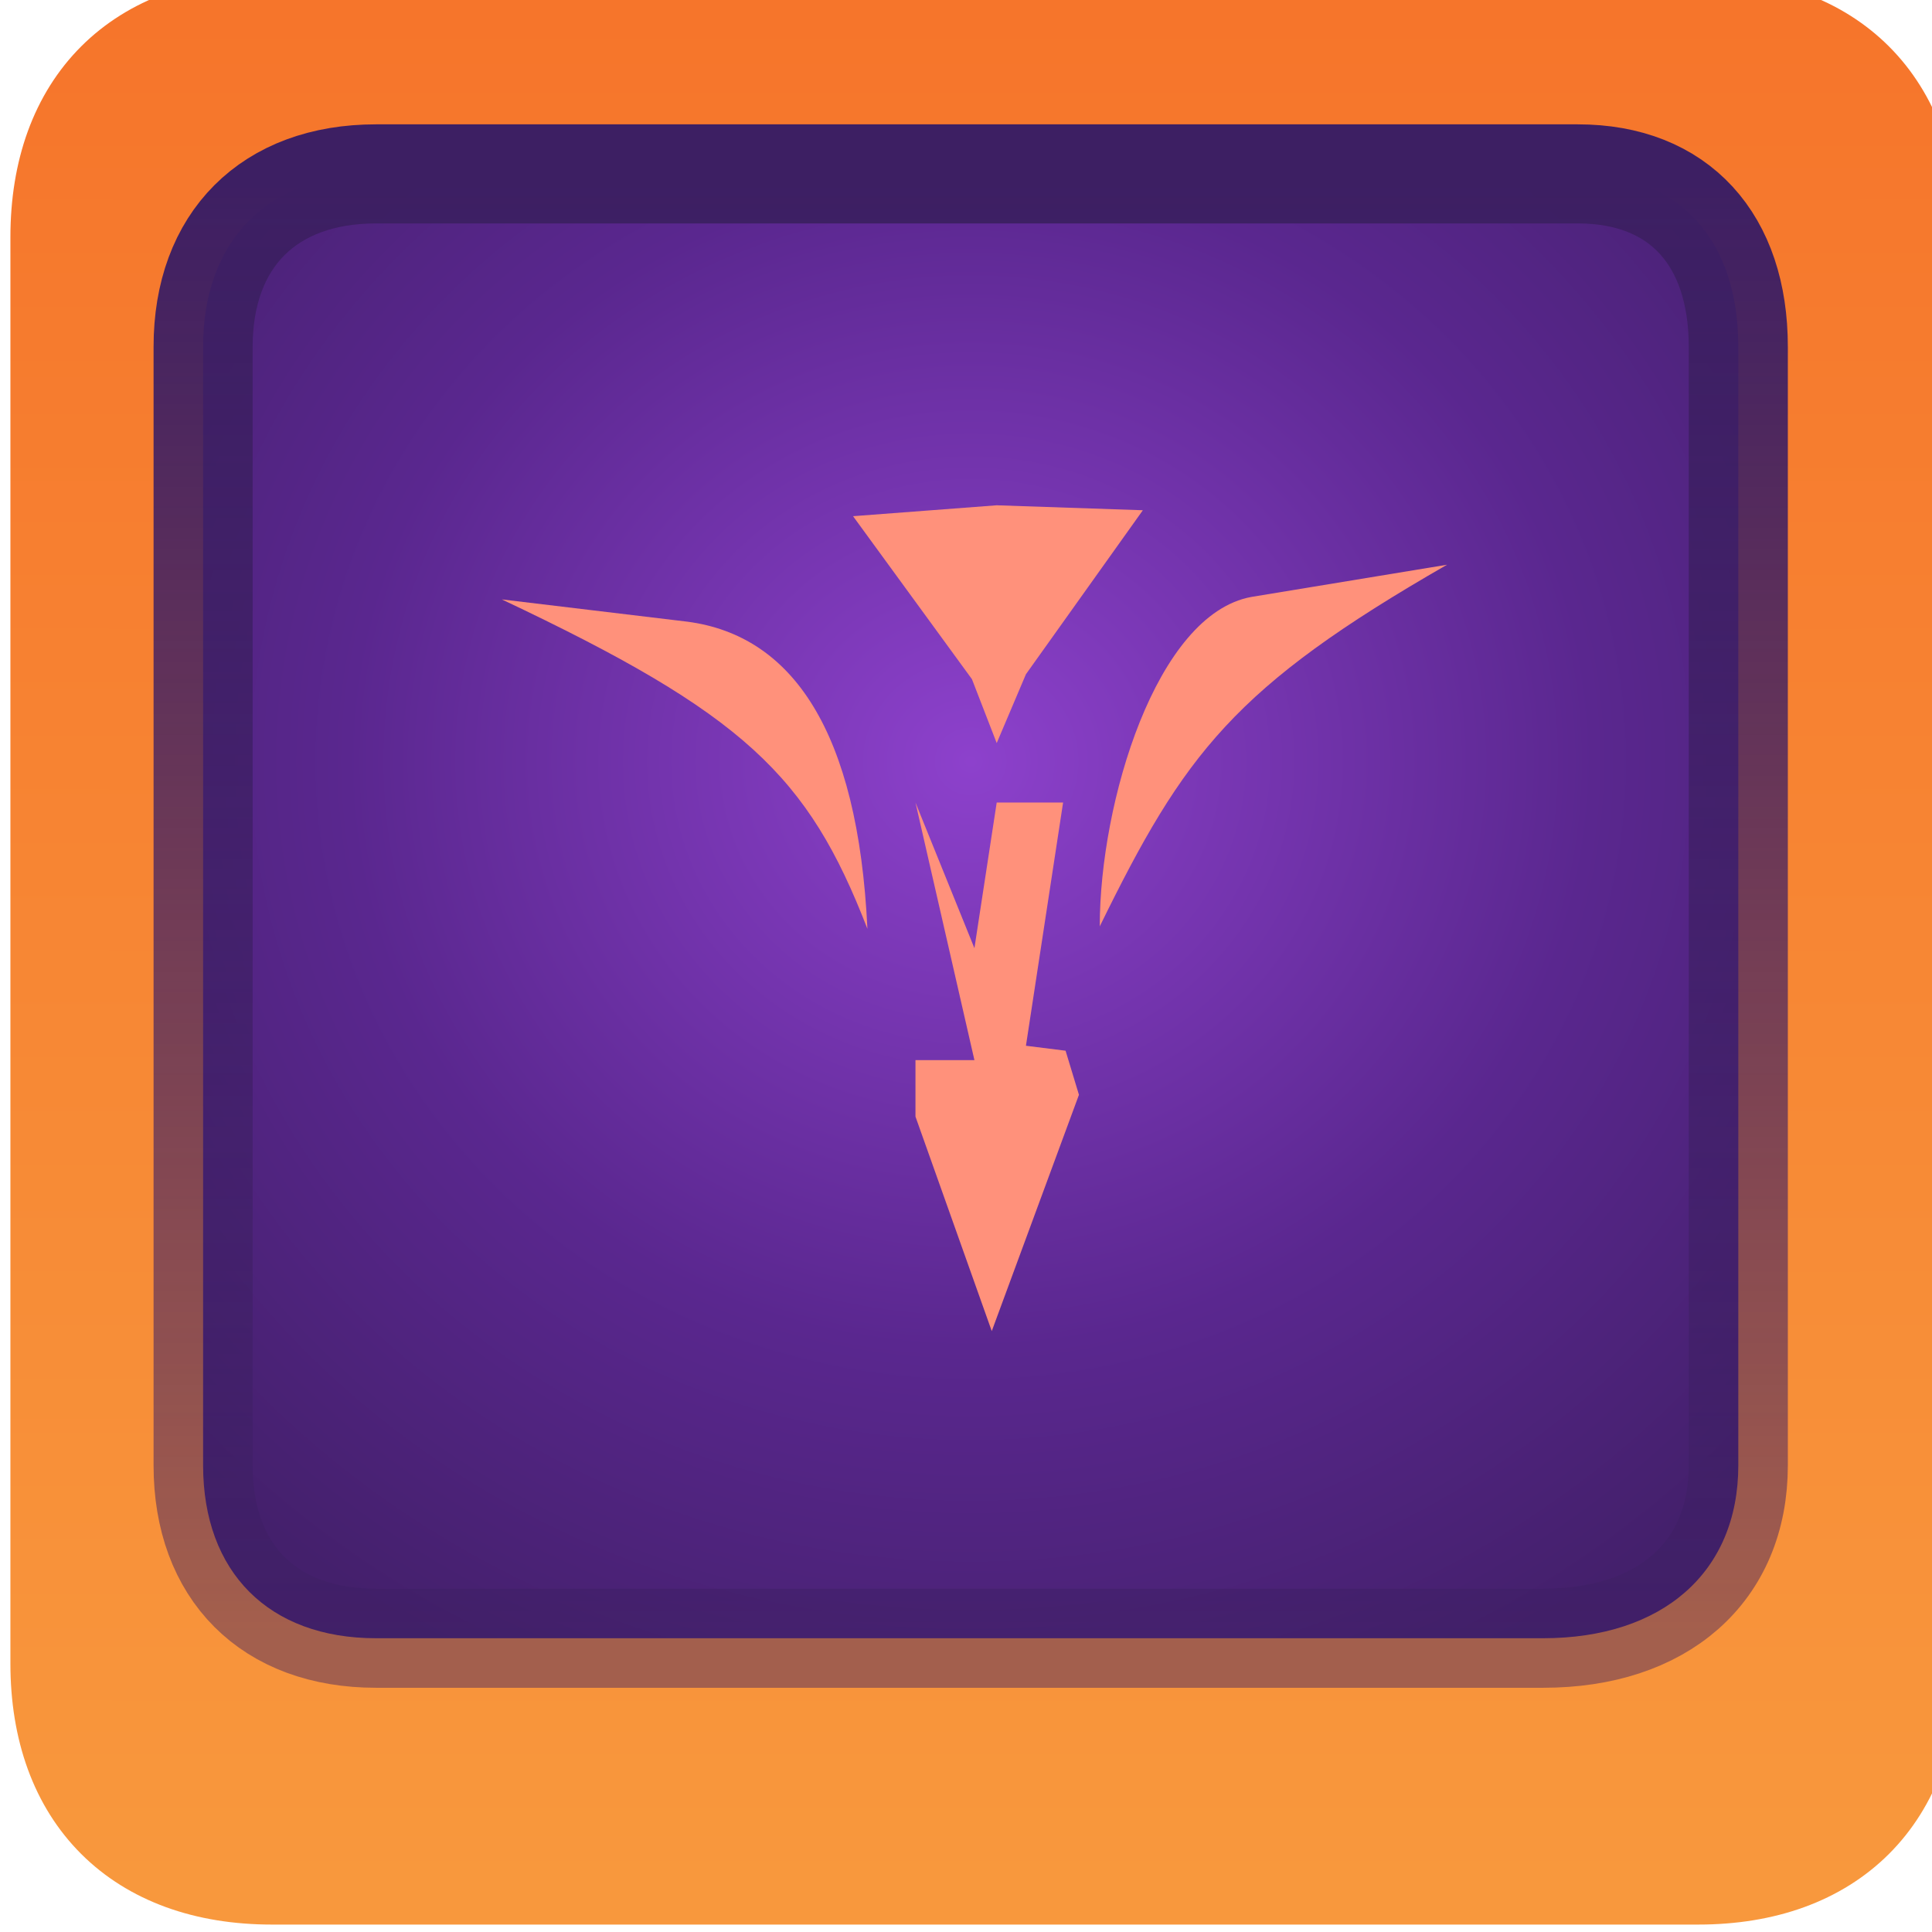
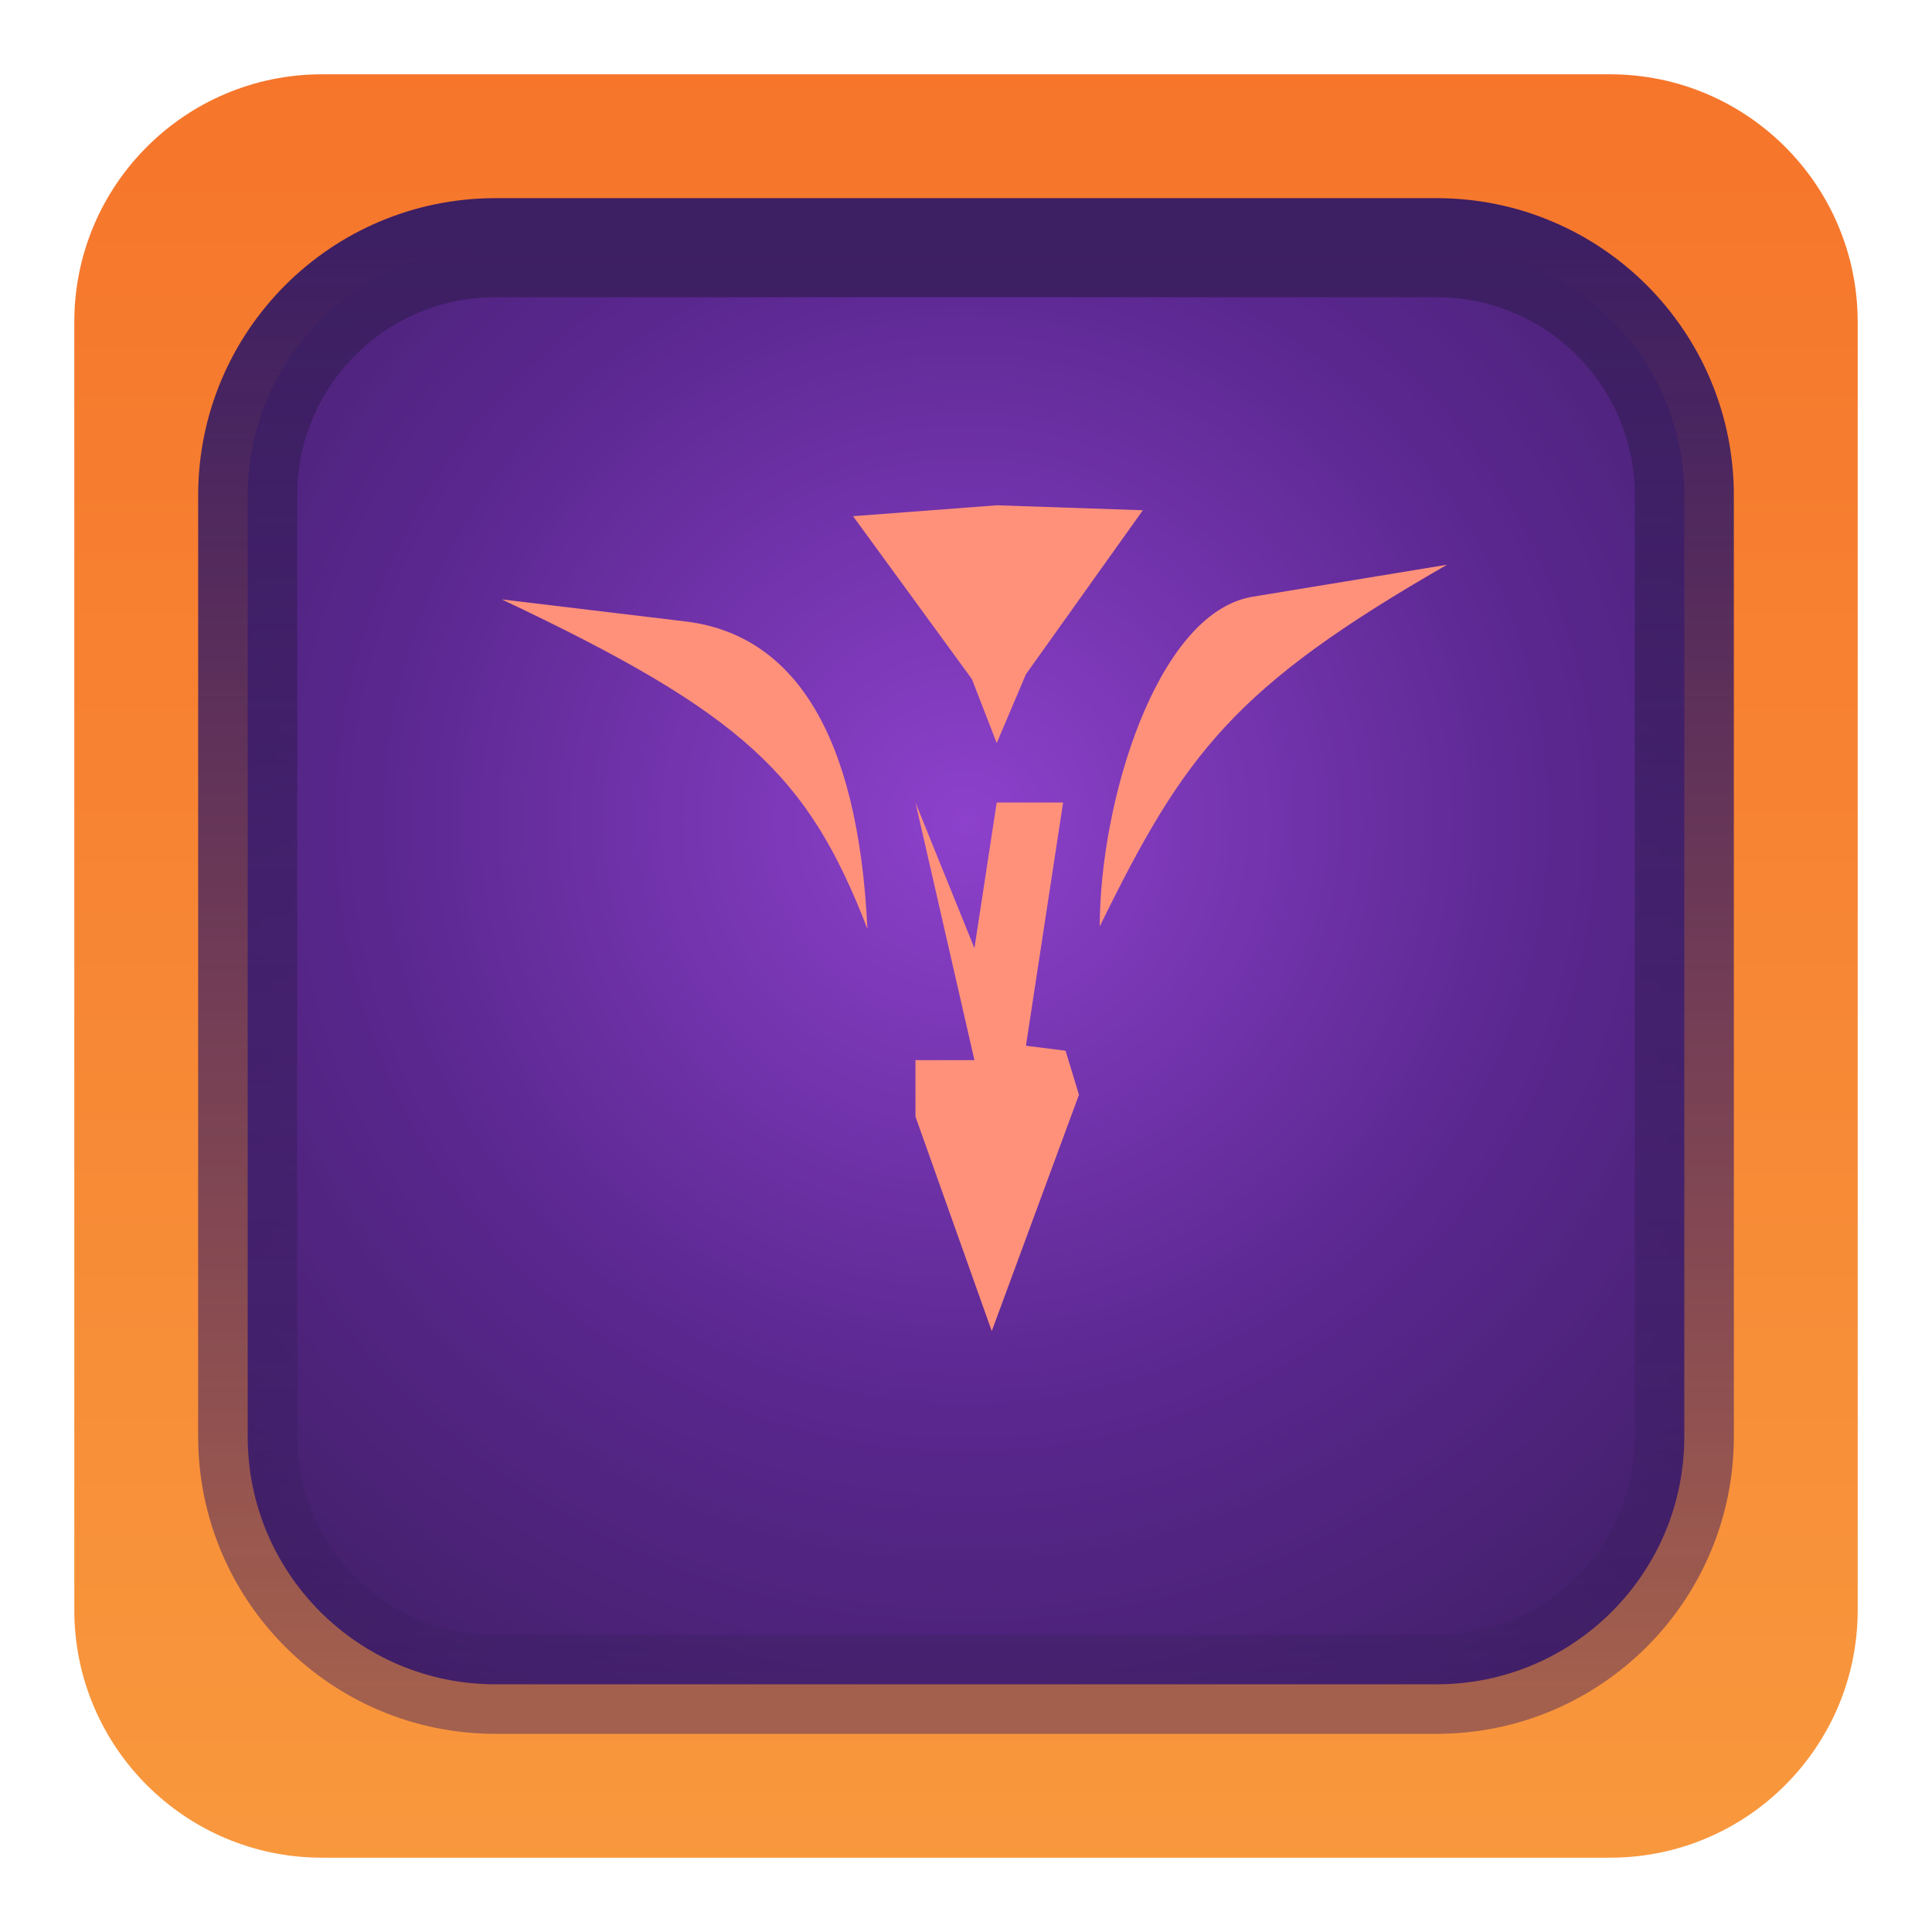
<svg xmlns="http://www.w3.org/2000/svg" width="39" height="39" viewBox="0 0 39 39" fill="none">
  <defs>
-     <linearGradient id="paint6_linear_213_630" x1="0.5" y1="0" x2="0.5" y2="1">
+     <linearGradient id="magicOuter" x1="0.5" y1="0" x2="0.5" y2="1">
      <stop stop-color="#F6752B" offset="0" />
      <stop stop-color="#F8983D" offset="1" />
    </linearGradient>
-     <radialGradient id="paint8_radial_213_630" cx="0.5" cy="0.4" r="0.7">
+     <radialGradient id="magicInner" cx="0.5" cy="0.4" r="0.7">
      <stop stop-color="#8D41CC" offset="0" />
      <stop stop-color="#5A278F" offset="0.58" />
      <stop stop-color="#44206C" offset="1" />
    </radialGradient>
-     <linearGradient id="paint9_linear_213_630" x1="0.5" y1="0" x2="0.5" y2="1">
+     <linearGradient id="magicInnerStroke" x1="0.5" y1="0" x2="0.5" y2="1">
      <stop stop-color="#3D1F63" offset="0" />
      <stop stop-color="#3D1F63" stop-opacity="0.45" offset="1" />
    </linearGradient>
  </defs>
-   <path d="m34.28 0.51h-28.79c-2.68 0-4.28 1.6-4.28 4.28v28.79c0 2.67 1.6 4.27 4.28 4.27h28.79c2.68 0 4.28-1.6 4.28-4.27v-28.79c0-2.68-1.6-4.28-4.28-4.28z" fill="url(#paint6_linear_213_630)" stroke="url(#paint6_linear_213_630)" stroke-miterlimit="10" stroke-width="2" />
-   <path d="m31.85 3.51h-24.26c-2.16 0-3.49 1.33-3.49 3.49v22.58c0 2.16 1.33 3.49 3.49 3.49h23.56c2.41 0 3.94-1.33 3.94-3.49v-22.58c0-2.16-1.19-3.49-3.24-3.49z" fill="url(#paint8_radial_213_630)" stroke="url(#paint9_linear_213_630)" stroke-miterlimit="10" stroke-width="2" />
+   <rect x="1.5" y="1.5" width="36" height="36" rx="5" fill="url(#magicOuter)" />
+   <rect x="5.0" y="5.0" width="29" height="29" rx="5" fill="url(#magicInner)" stroke="url(#magicInnerStroke)" stroke-width="2" />
  <g transform="translate(-62, -150)">
    <path d="m30.59 31.66c5.6-4.58 12.04-4.47 15.92 0" stroke="#FF917B" stroke-miterlimit="10" stroke-width="1.2" />
    <path d="m30.59 43.71c5.6 4.14 12.04 4.2 15.92 0" stroke="#FF917B" stroke-miterlimit="10" stroke-width="1.2" />
    <path d="m37.84 37.96c0-1.87 1.48-2.48 2.27-2.48s2.17 0.83 2.17 2.26-1.47 2.18-2.17 2.18c-1.01 0-2.27-0.79-2.27-1.96z" fill="#FF917B" />
    <path d="m124.4 28.82v8.35c0 1.91-0.33 4.01-2.24 4.01-1.92 0-4.08-2.57-4.08-4.01s2.16-2.12 2.16-4.28v-4.07" stroke="#FF917B" stroke-miterlimit="10" stroke-width="1.2" />
    <path d="m124.2 28.82v8.35c0 1.91 0.51 4.01 2.42 4.01 1.92 0 3.58-2.25 3.58-4.01 0-1.09-2.3-1.84-2.3-3.55v-4.8" stroke="#FF917B" stroke-miterlimit="10" stroke-width="1.2" />
    <path d="m124.5 43.01v4.56" stroke="#FF917B" stroke-miterlimit="10" stroke-width="1.2" />
    <path d="m203.6 31.54c-3.38 5.82-1.86 10.51 0 12.76-0.93-3.99-0.48-10.78 6.88-10.78 6.99 0 8.24 5.39 7.49 10.78 2.3-3.49 2.1-7.53 0-11.41-0.1 2.42-0.1 2.18-0.1 2.93-1.5-2.3-3.82-3.49-7.54-3.49s-4.86 1.49-6.73 3.4v-4.19z" fill="#FF917B" />
    <path d="m210 37.81c-0.64 1.25 0.14 2.23 1.03 2.23 1.16 0 1.69-0.76 1.59-1.65-0.16-1.18-1.86-1.73-2.62-0.58z" fill="#FF917B" />
    <path d="m201.1 123.7h5.82l2.88-2.8h1.44l3.14 2.8h5.82" stroke="#FF917B" stroke-miterlimit="10" stroke-width="1.2" />
    <path d="m203.1 120.4c3.49-2.94 4.97-4.44 7.26-4.44s4.23 1.8 7.43 4.44" stroke="#FF917B" stroke-miterlimit="10" stroke-width="3" />
    <path d="m210.4 124.9v3.03l0.4 5.82h0.53l0.59-5.96v-2.89h-1.52z" fill="#FF917B" />
    <path d="m30.18 122.8c3.63 1.45 6.93 5.34 8.46 9.97-2.52 0-5.68-0.11-6.23-1.1l-2.23-8.87z" stroke="#FF917B" stroke-miterlimit="10" stroke-width=".8" />
    <path d="m46.72 123.7c-3.41 1.65-5.9 5.58-7.34 8.8h4.53l2.25-2.72 0.56-6.08z" stroke="#FF917B" stroke-miterlimit="10" stroke-width=".8" />
    <path d="m33.95 123.3 3.89-7.19 0.07-0.14 0.07-0.15 0.01-0.02v0.01l0.02-0.04 0.02 0.04v-0.01l0.01 0.02 0.07 0.15 0.07 0.14 4.1 7.19" stroke="#FF917B" stroke-miterlimit="10" stroke-width=".8" />
    <path d="m76.26 73.92c1.43 1.14-1.15 3.56-2.04 6.49-0.89 2.94 0.39 5.73 1.44 7.03l-1.79 2.19" stroke="#FF917B" stroke-miterlimit="10" stroke-width=".8" />
    <path d="m86.95 74.11c-0.74 0.74 1.93 3.03 2.82 6.3 0.66 2.6-0.45 5.68-1.29 7.03l1.29 1.6" stroke="#FF917B" stroke-miterlimit="10" stroke-width=".8" />
    <path d="m76.83 81.81c0-3.65 5.29-9.27 5.78-9.79 0.65 0.65 5.61 5.46 6.1 9.47 0.27 2.24-1.65 4.6-2.3 5.34 1-1.57 1.3-3.21 1-5.54-0.35-2.68-4.15-6.58-4.8-7.23-0.74 0.75-4.27 4.03-4.81 7.23s1.03 5.12 1.42 5.77c-1.04-1.05-2.39-2.34-2.39-5.25z" fill="#FF917B" stroke="#FF917B" stroke-miterlimit="10" stroke-width=".2" />
    <path d="m82.31 79.72c-2.53 0-2.8 3.1-1.55 4.19 1.5 1.34 3.15 0.37 3.75-0.55 0.7-1.09 0.21-3.64-2.2-3.64z" fill="#FF917B" />
    <path d="m160.7 72.66c2.71 2.25 9.2 3.64 13.2 0-2.42 2.15-3.16 4.57-3.16 7.51 0 2.93 0.14 6.61 3.31 9.24-2.94-2.2-8.61-2.58-13.35 0 2.78-2.3 3.15-4.1 3.15-8.29 0-3.34-0.89-6.11-3.15-8.46z" stroke="#FF917B" stroke-miterlimit="10" stroke-width=".8" />
    <path d="m168.1 81.19-0.76 1.13 1.2 0.69 0.8-0.99-1.24-0.83z" fill="#FF917B" />
    <path d="m124.5 115.4v8.72" stroke="#FF917B" stroke-miterlimit="10" stroke-width="2" />
    <path d="m123.9 116.1c-4.77 0.5-6.39 5.03-6.39 6.89 0 3.95 3.7 6.05 4.69 6.54" stroke="#FF917B" stroke-miterlimit="10" stroke-width=".8" />
    <path d="m124.7 116.1c4.77 0.5 6.39 5.03 6.39 6.89 0 3.95-3.7 6.05-4.69 6.54" stroke="#FF917B" stroke-miterlimit="10" stroke-width=".8" />
    <path d="m124.5 122.8v11.62" stroke="#FF917B" stroke-miterlimit="10" stroke-width=".8" />
    <path d="m72.13 162.1 3.75 0.45c2.11 0.28 3.44 2.2 3.63 6.2-1.2-3.1-2.49-4.34-7.38-6.65z" fill="#FF917B" />
    <path d="m91.21 161.4-3.95 0.65c-1.92 0.35-3.06 4.15-3.06 6.65 1.71-3.49 2.71-4.83 7.01-7.3z" fill="#FF917B" />
    <path d="m80.48 166.2 1.19 5.2h-1.19v1.14l1.54 4.33 1.76-4.77-0.27-0.89-0.8-0.1 0.75-4.91h-1.34l-0.45 2.94-1.19-2.94z" fill="#FF917B" />
    <path d="m82.12 160.2-2.9 0.22 2.4 3.29 0.5 1.29 0.59-1.39 2.36-3.31-2.95-0.1z" fill="#FF917B" />
    <path d="m160 167c-0.43 5.5 4.31 8.65 7.76 8.65 4.68 0 7.62-4.54 7.92-8.65 0.6 2.74-1.56 9.68-8.17 10.02-5.4 0.28-8.7-5.12-7.51-10.02z" fill="#FF917B" stroke="#FF917B" stroke-miterlimit="10" stroke-width=".2" />
    <path d="m167.8 158.6-3.45 8.39c-0.89 2.54 1.63 4.45 3.2 4.45 1.86 0 3.29-2.01 2.7-4.45l-2.45-8.39zm-0.25 6.4c1.24 0 1.6 1.49 1.6 2.09 0 1.3-1 2-1.7 2-1.1 0-1.84-1.1-1.69-2s0.8-2.09 1.79-2.09z" fill="#FF917B" />
    <path d="m203.9 204c2.35-1.25 3.4-1.73 5.11-1.73 2.06 0 3.92 1.44 5.69 1.44 1.38 0 2.17-0.6 2.91-1.14" stroke="#FF917B" stroke-miterlimit="10" stroke-width="1.2" />
    <path d="m203.1 211.2h2.94" stroke="#FF917B" stroke-miterlimit="10" stroke-width="1.2" />
    <path d="m216.9 210.9h2.74" stroke="#FF917B" stroke-miterlimit="10" stroke-width="1.2" />
    <path d="m204.7 211.7c0-4.58 3.33-6.55 5.91-6.55 3.17 0 6 2.57 6 6.2 0 3.9-2.93 6.29-6 6.19-3.2-0.1-5.91-2.29-5.91-5.84z" stroke="#FF917B" stroke-miterlimit="10" stroke-width="1.2" />
    <path d="m204.2 217c2.29 0.9 3.49 1.4 5.9 1.4 2.26 0 3.67-0.9 5.28-1.6" stroke="#FF917B" stroke-miterlimit="10" stroke-width="1.2" />
    <path d="m37.91 202.1v6.61c0 2.99 2.16 4.71 4.22 4.56 2.25-0.15 3.59-2.31 3.59-4.27 0-2.2-1.29-3.74-2.9-5.18 2.9 1.09 4.43 3.4 4.29 6.39-0.3 4.24-3.5 5.69-7 5.84-3.49 0.15-6.1-2.53-6.6-4.94-0.99-4.53 1.61-7.78 4.4-9.01z" stroke="#FF917B" stroke-miterlimit="10" stroke-width=".8" />
    <path d="m38.21 214.5v5.14" stroke="#FF917B" stroke-miterlimit="10" stroke-width="1.2" />
    <path d="m118.4 205.1v6.5c0 1.56 5.3 4.49 5.8 4.49 0.74 0 6-2.93 6-4.49v-6.5" stroke="#FF917B" stroke-miterlimit="10" stroke-width="1.2" />
    <path d="m124.2 200.9v9.3" stroke="#FF917B" stroke-miterlimit="10" stroke-width="1.2" />
  </g>
</svg>
